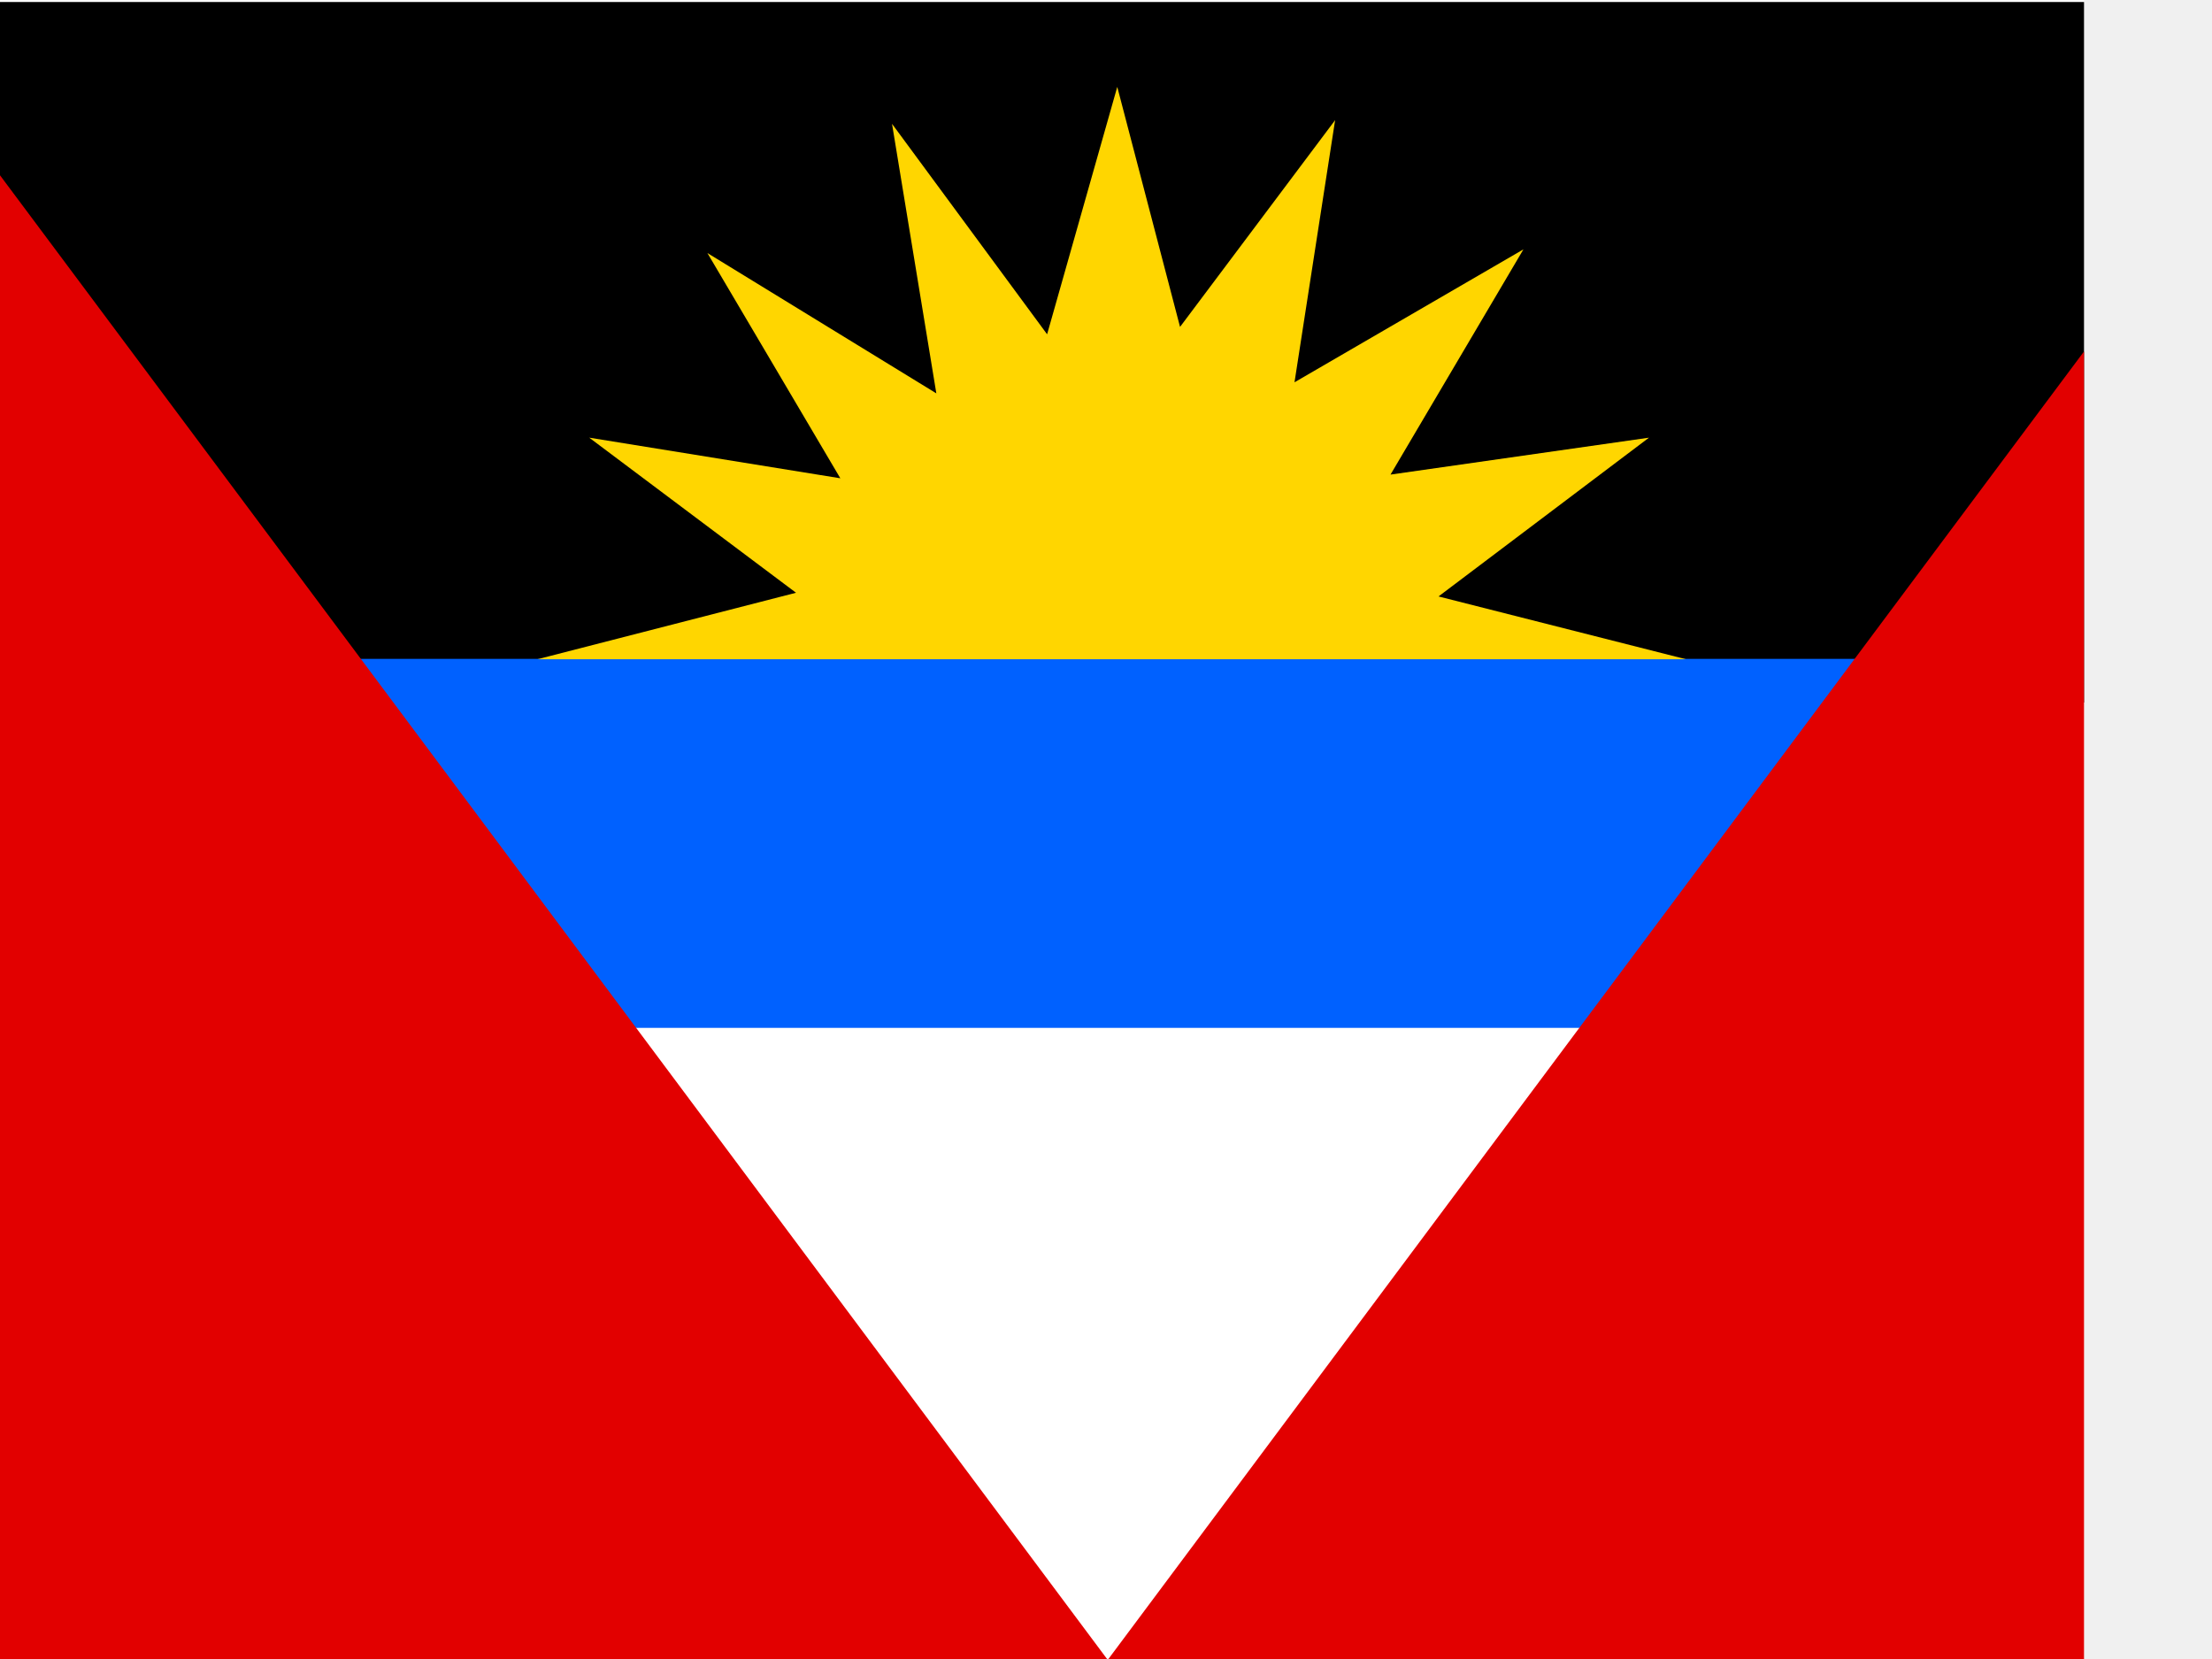
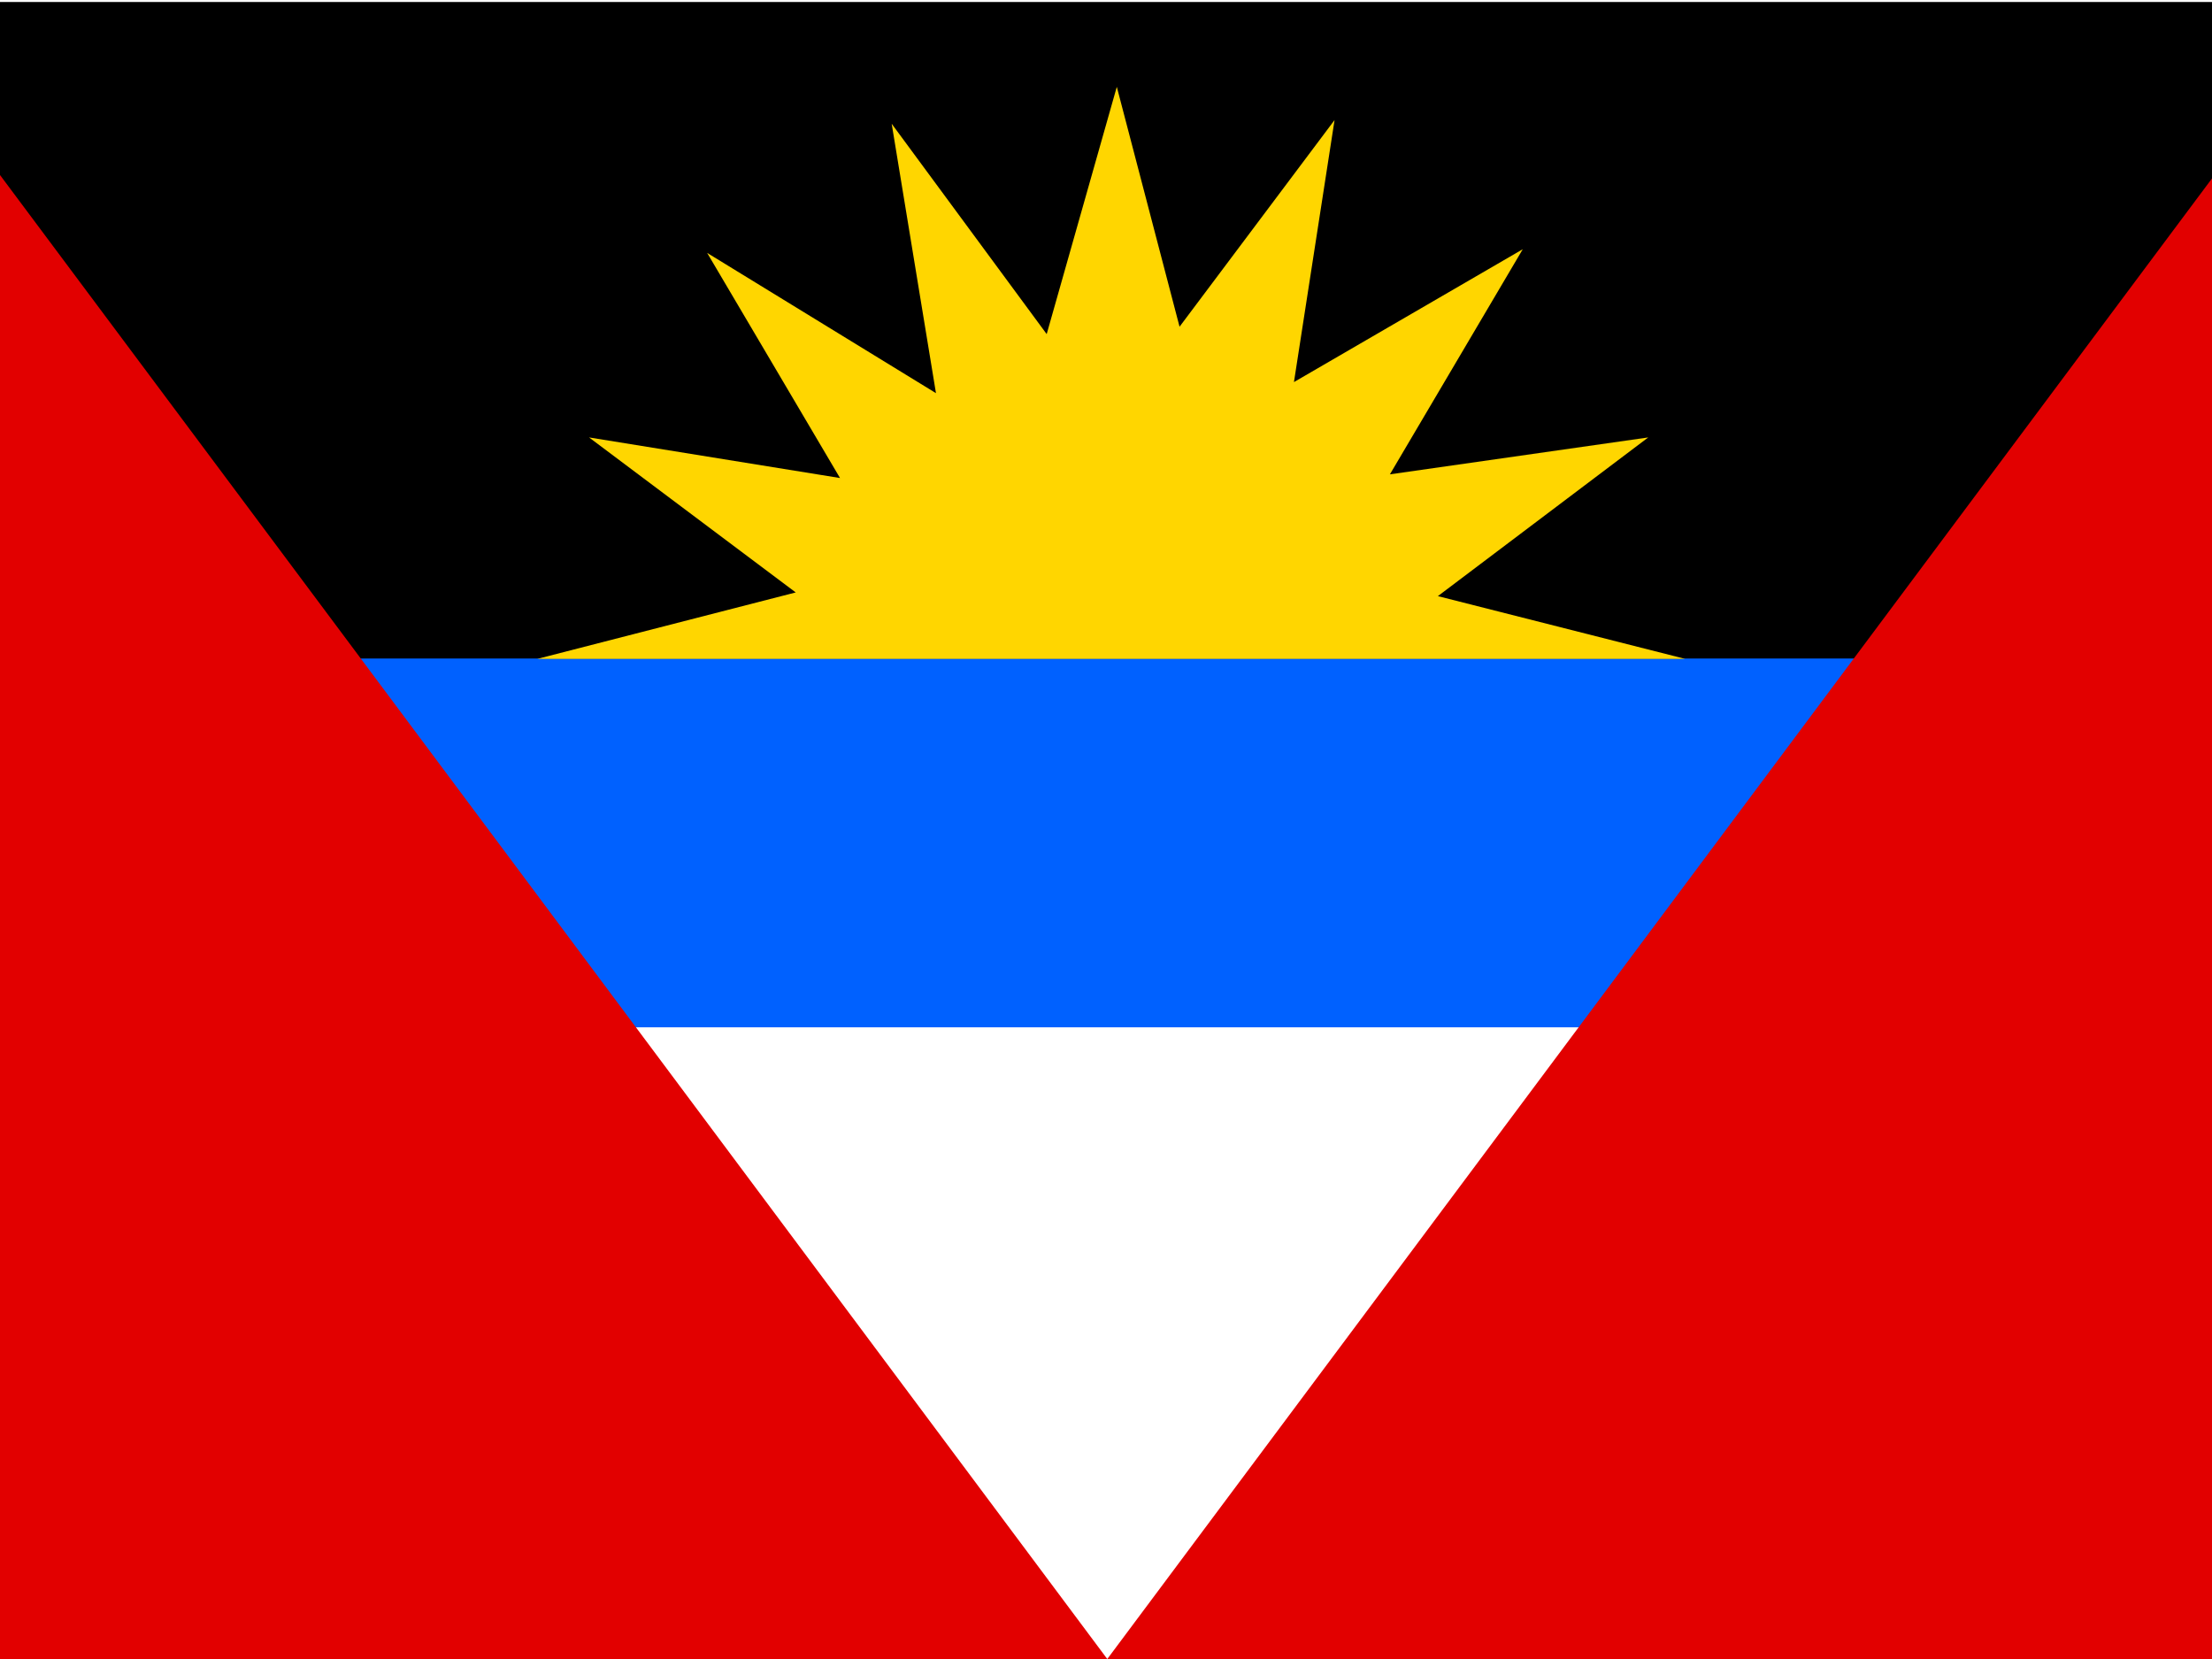
- <svg xmlns="http://www.w3.org/2000/svg" height="480" width="640" viewBox="0 0 640 480">
+ <svg xmlns="http://www.w3.org/2000/svg" height="480" width="640" id="flag-icon-css-ag">
  <defs>
    <clipPath id="a">
      <path fill-opacity=".67" d="M-79.698 0h682.67v512h-682.67z" />
    </clipPath>
  </defs>
-   <g clip-path="url(#a)" fill-rule="evenodd">
-     <path fill="#fff" d="M-37.843 0h715.947v479.778h-715.947z" />
-     <path d="M-36.258.579h713.705v202.692h-713.705z" />
-     <path fill="#0061ff" d="M94.696 190.63h473.699v106.763h-473.699z" />
-     <path d="M677.616 1.644v478.614h-357.115l357.115-478.615zM-36.614 1.644v478.614h357.115l-357.115-478.615z" fill="#e20000" />
-     <path d="M487.784 190.733l-71.579-18.162 60.895-45.94-74.783 10.684 38.461-65.168-66.238 38.461 11.753-75.853-44.871 59.828-18.163-69.444-20.298 71.579-44.871-60.895 12.82 77.99-66.237-40.599 38.461 65.168-72.648-11.753 59.828 44.872-74.784 19.229h332.258z" fill="#ffd600" />
+   <g clip-path="url(#a)" fill-rule="evenodd" transform="translate(74.717) scale(.9375)">
+     <path fill="#fff" d="M-120 0h763.27v511.49H-120z" />
+     <path d="M-118.31.617h760.88v216.09h-760.88z" />
+     <path fill="#0061ff" d="M21.3 203.23h505.01v113.82H21.3z" />
+     <path d="M642.75 1.753v510.25H262.03L642.75 1.753z" fill="#e20000" />
+     <path d="M-118.69 1.753v510.25h380.72L-118.69 1.753z" fill="#e20000" />
+     <path d="M440.37 203.34l-76.31-19.363L428.98 135l-79.726 11.39 41.003-69.475-70.616 41.003 12.53-80.867-47.837 63.783L264.97 26.8l-21.64 76.31-47.837-64.92 13.667 83.145-70.615-43.282 41.003 69.476-77.45-12.53 63.783 47.838-79.727 20.5h354.22z" fill="#ffd600" />
  </g>
</svg>
